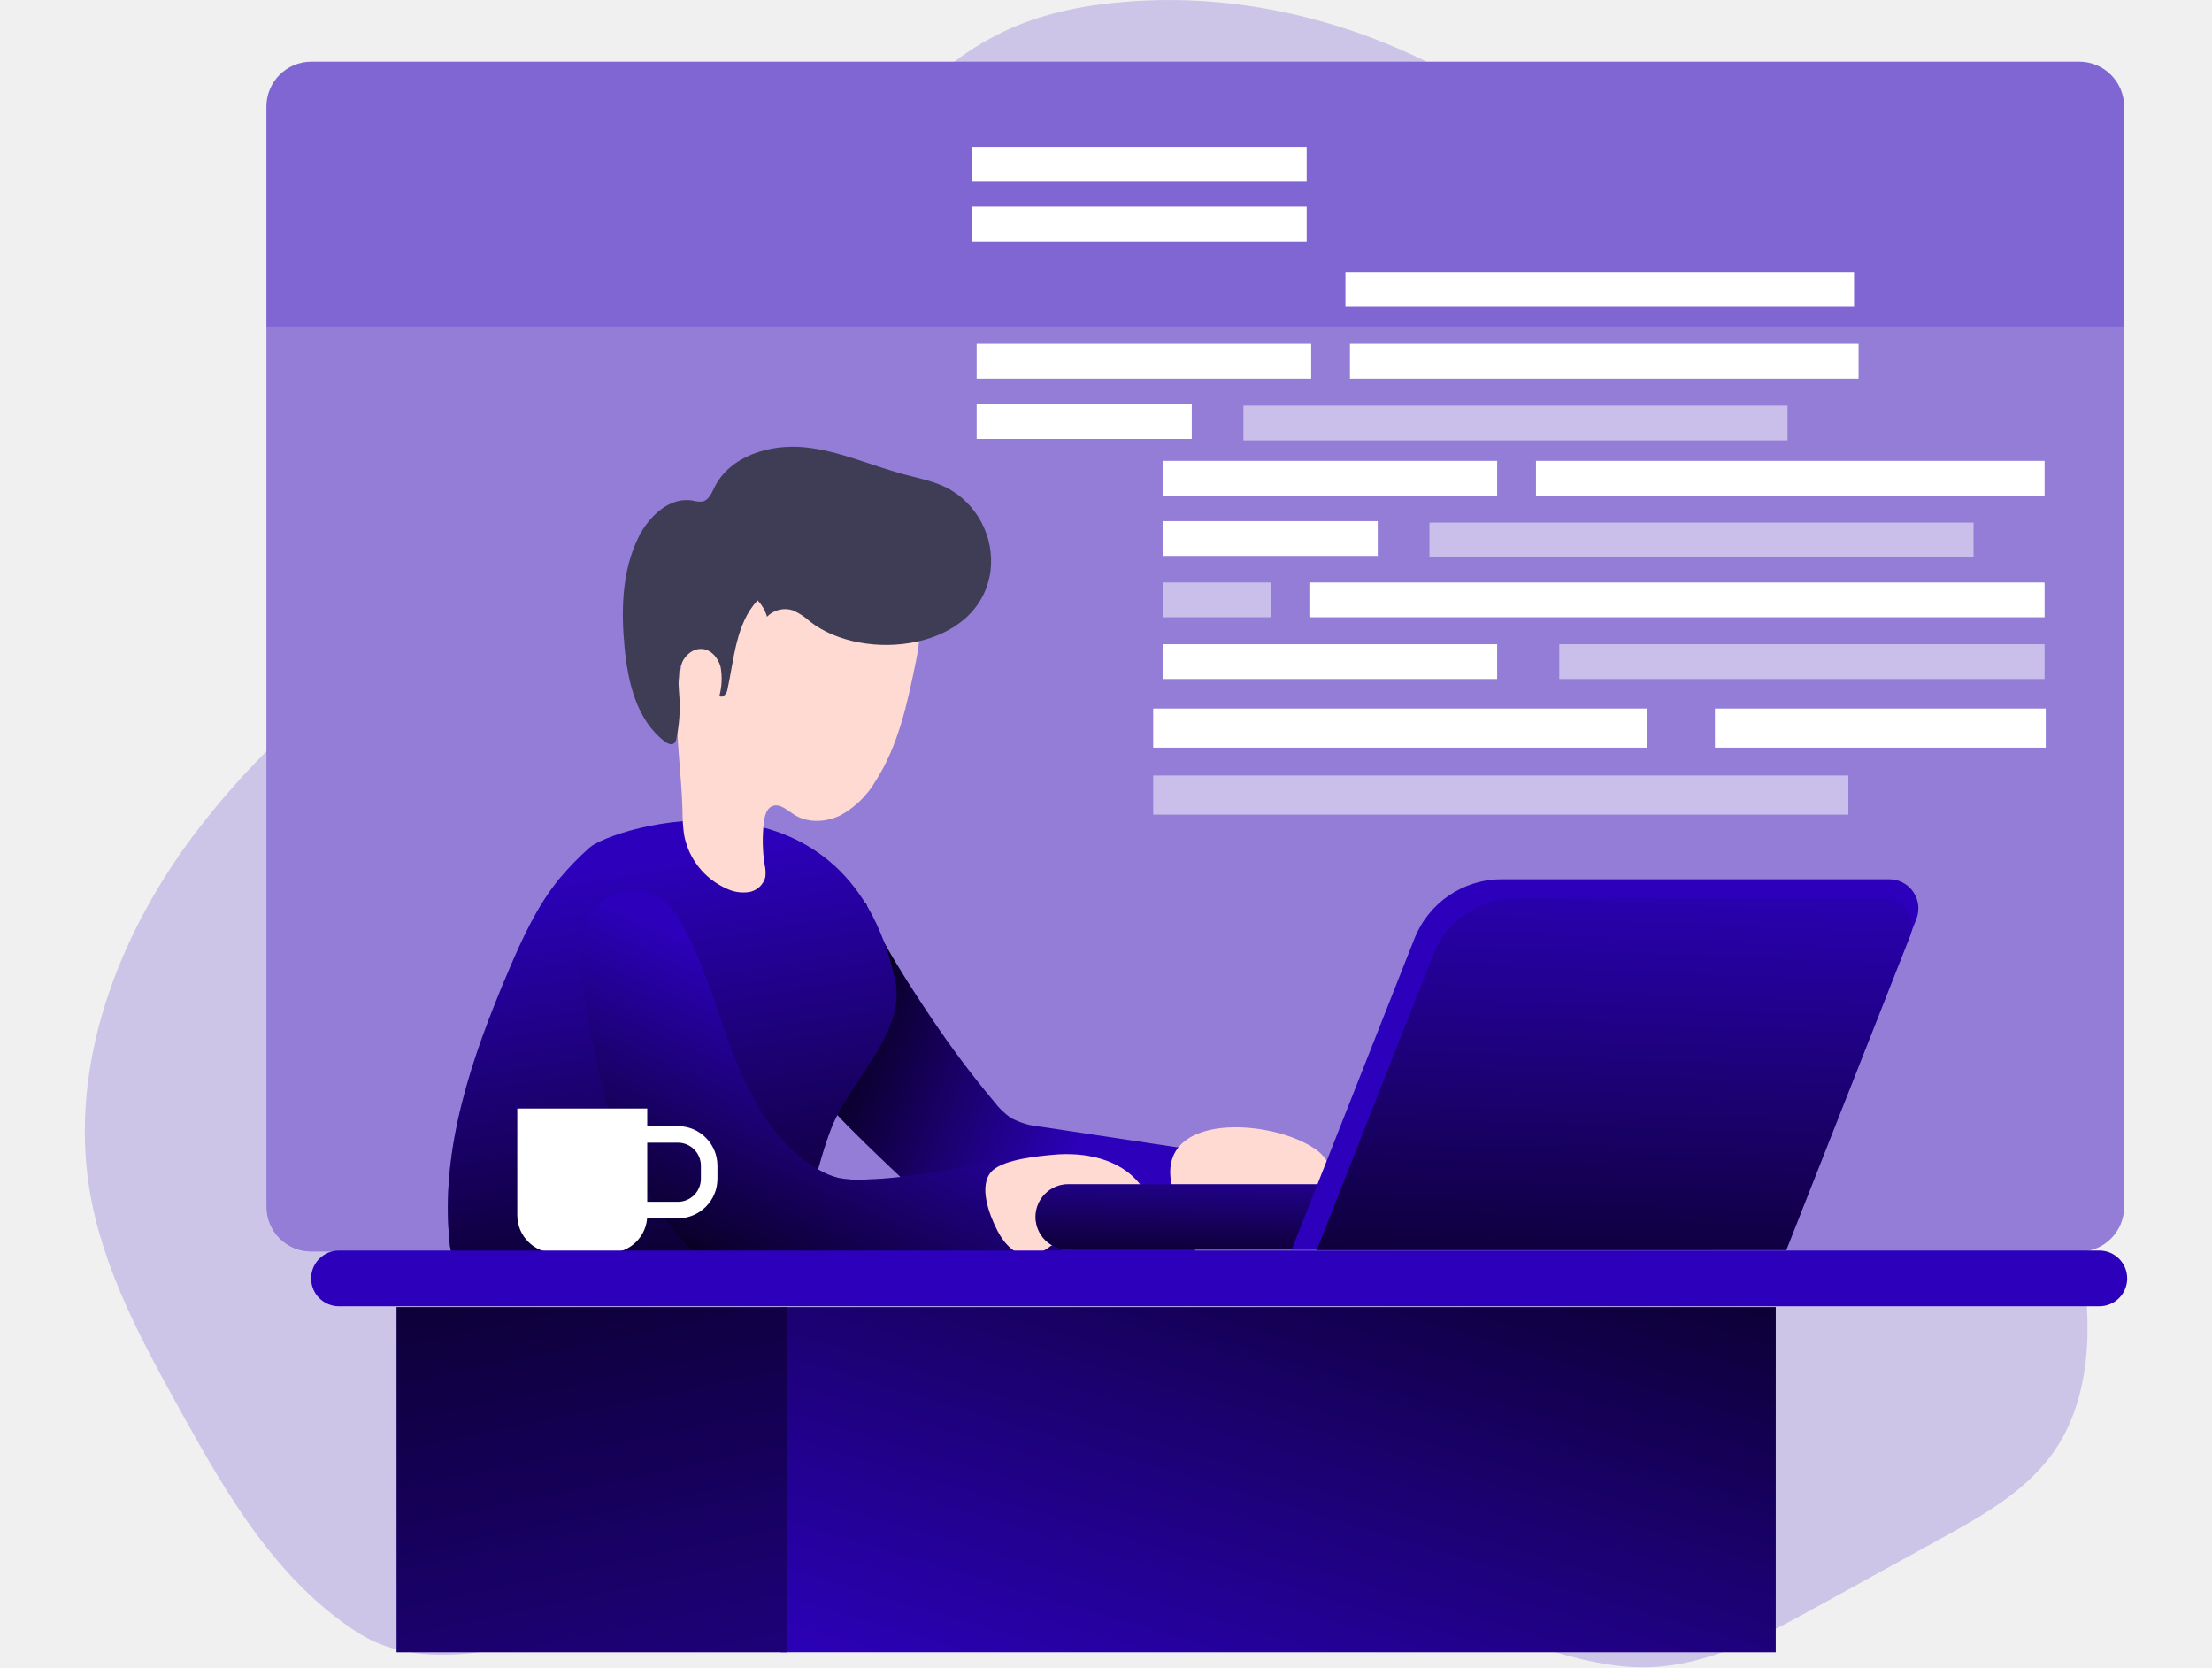
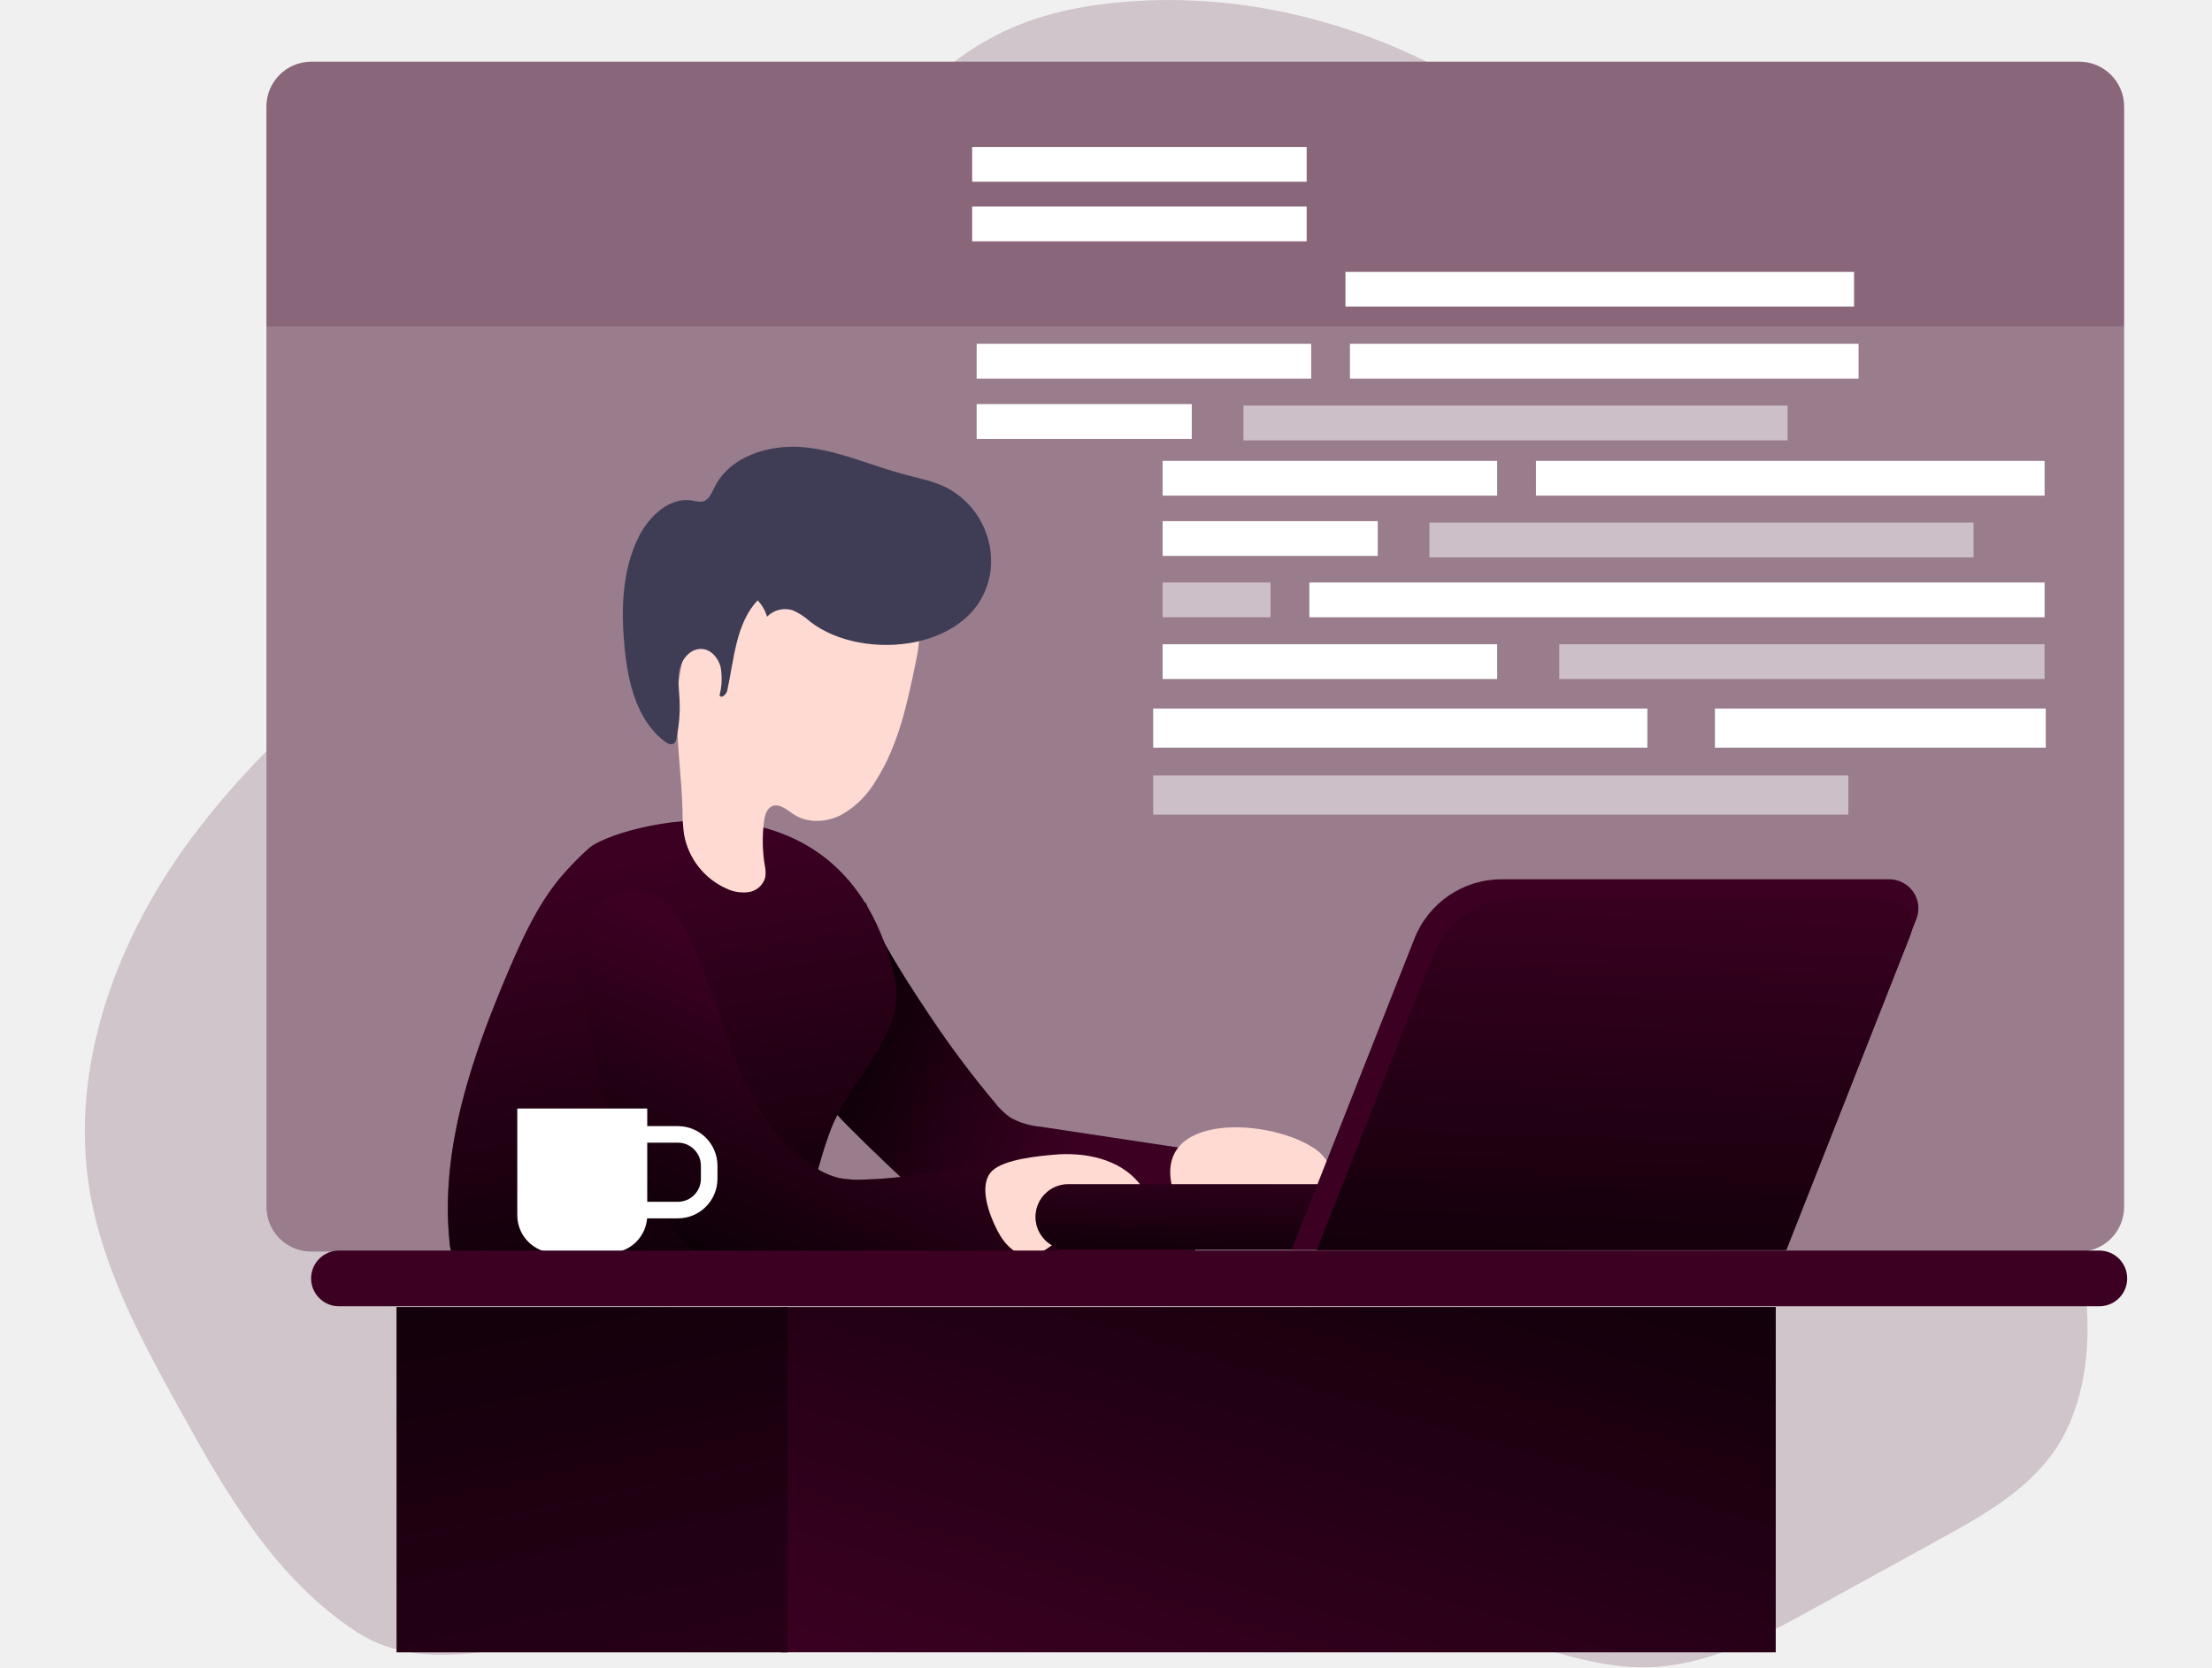
<svg xmlns="http://www.w3.org/2000/svg" xmlns:xlink="http://www.w3.org/1999/xlink" id="Layer_1" data-name="Layer 1" viewBox="0 0 407.22 332.41" width="406" height="306" class="illustration styles_illustrationTablet__1DWOa">
  <defs>
    <linearGradient id="linear-gradient" x1="154.44" y1="220.63" x2="204.69" y2="239.78" gradientUnits="userSpaceOnUse">
      <stop offset="0.01" />
      <stop offset="0.12" stop-opacity="0.75" />
      <stop offset="1" stop-opacity="0" />
    </linearGradient>
    <linearGradient id="linear-gradient-2" x1="128.92" y1="276.06" x2="113.67" y2="184.09" xlink:href="#linear-gradient" />
    <linearGradient id="linear-gradient-3" x1="134.36" y1="270.94" x2="159.48" y2="214.41" xlink:href="#linear-gradient" />
    <linearGradient id="linear-gradient-4" x1="262.98" y1="213.1" x2="219.92" y2="357.78" xlink:href="#linear-gradient" />
    <linearGradient id="linear-gradient-5" x1="85.31" y1="219.96" x2="127.03" y2="417.81" xlink:href="#linear-gradient" />
    <linearGradient id="linear-gradient-6" x1="264.92" y1="268.06" x2="265.51" y2="240.84" gradientTransform="translate(530.39 510.8) rotate(180)" xlink:href="#linear-gradient" />
    <linearGradient id="linear-gradient-7" x1="307.69" y1="284.87" x2="311.73" y2="182.58" xlink:href="#linear-gradient" />
  </defs>
-   <rect x="36.21" y="12.31" width="370.4" height="237.25" rx="8.95" fill="#2d01bc" opacity="0.48" style="isolation: isolate;" />
-   <path d="M404.17,279.66c-.27,7.77-2.05,15.68-6.4,22.12-5.48,8.11-14.38,13.13-23,17.85l-24.44,13.45c-10.71,5.9-22,11.94-34.21,12.11-8.64.13-17-2.72-25.31-5.11C252,328.88,211.12,327.31,171,330.14c-20.55,1.45-41,4-61.36,7.07-16.29,2.42-35.84,10.47-50.53.94-16-10.4-25.82-27.24-34.86-43.59C16.38,280.37,8.4,265.83,5.8,249.82c-4-24.74,5.58-50.15,20.57-70.25a161.15,161.15,0,0,1,14.73-17V253.4a9,9,0,0,0,8.95,9H402.54A70.17,70.17,0,0,1,404.17,279.66Z" transform="translate(-4.89 -12.78)" fill="#2d01bc" opacity="0.18" style="isolation: isolate;" />
-   <path d="M272.47,25.1H178.22a56.62,56.62,0,0,1,11.48-6.76c7.45-3.25,15.57-4.7,23.67-5.28C233.75,11.59,254.19,16.09,272.47,25.1Z" transform="translate(-4.89 -12.78)" fill="#2d01bc" opacity="0.18" style="isolation: isolate;" />
-   <path d="M186.23,232.48a14.62,14.62,0,0,0,3.27,3.16,15.28,15.28,0,0,0,6,1.78l31.92,4.81a1.85,1.85,0,0,1,.89.3,1.82,1.82,0,0,1,.47,1.44,56.17,56.17,0,0,1-2.39,17.66,2.44,2.44,0,0,1-.65,1.24,2.56,2.56,0,0,1-1.46.44c-10.74.91-21.53.62-32.3.33a22,22,0,0,1-5.38-.59c-3-.84-5.45-2.89-7.71-5-4.85-4.51-24.48-22.64-25.67-25.1a67.19,67.19,0,0,1-3.8-10.92c-1-3.6,6.31-4.05,6.16-7.79a24.17,24.17,0,0,1,.92-7.66,13.08,13.08,0,0,1,3.2-5.92c1.1-1-.6-7.78.92-7.86,1.76,6,9.72,18,13.18,23.14A193.68,193.68,0,0,0,186.23,232.48Z" transform="translate(-4.89 -12.78)" fill="#2d01bc" />
+   <rect x="36.21" y="12.31" width="370.4" height="237.25" rx="8.95" fill="#3c0022" opacity="0.48" style="isolation: isolate;" />
+   <path d="M404.17,279.66c-.27,7.77-2.05,15.68-6.4,22.12-5.48,8.11-14.38,13.13-23,17.85l-24.44,13.45c-10.71,5.9-22,11.94-34.21,12.11-8.64.13-17-2.72-25.31-5.11C252,328.88,211.12,327.31,171,330.14c-20.55,1.45-41,4-61.36,7.07-16.29,2.42-35.84,10.47-50.53.94-16-10.4-25.82-27.24-34.86-43.59C16.38,280.37,8.4,265.83,5.8,249.82c-4-24.74,5.58-50.15,20.57-70.25a161.15,161.15,0,0,1,14.73-17V253.4a9,9,0,0,0,8.95,9H402.54A70.17,70.17,0,0,1,404.17,279.66Z" transform="translate(-4.89 -12.78)" fill="#3c0022" opacity="0.18" style="isolation: isolate;" />
+   <path d="M272.47,25.1H178.22a56.62,56.62,0,0,1,11.48-6.76c7.45-3.25,15.57-4.7,23.67-5.28C233.75,11.59,254.19,16.09,272.47,25.1Z" transform="translate(-4.89 -12.78)" fill="#3c0022" opacity="0.18" style="isolation: isolate;" />
+   <path d="M186.23,232.48a14.62,14.62,0,0,0,3.27,3.16,15.28,15.28,0,0,0,6,1.78l31.92,4.81a1.85,1.85,0,0,1,.89.3,1.82,1.82,0,0,1,.47,1.44,56.17,56.17,0,0,1-2.39,17.66,2.44,2.44,0,0,1-.65,1.24,2.56,2.56,0,0,1-1.46.44c-10.74.91-21.53.62-32.3.33a22,22,0,0,1-5.38-.59c-3-.84-5.45-2.89-7.71-5-4.85-4.51-24.48-22.64-25.67-25.1a67.19,67.19,0,0,1-3.8-10.92c-1-3.6,6.31-4.05,6.16-7.79a24.17,24.17,0,0,1,.92-7.66,13.08,13.08,0,0,1,3.2-5.92c1.1-1-.6-7.78.92-7.86,1.76,6,9.72,18,13.18,23.14A193.68,193.68,0,0,0,186.23,232.48Z" transform="translate(-4.89 -12.78)" fill="#3c0022" />
  <path d="M186.23,232.48a14.62,14.62,0,0,0,3.27,3.16,15.28,15.28,0,0,0,6,1.78l31.92,4.81a1.85,1.85,0,0,1,.89.3,1.82,1.82,0,0,1,.47,1.44,56.17,56.17,0,0,1-2.39,17.66,2.44,2.44,0,0,1-.65,1.24,2.56,2.56,0,0,1-1.46.44c-10.74.91-21.53.62-32.3.33a22,22,0,0,1-5.38-.59c-3-.84-5.45-2.89-7.71-5-4.85-4.51-24.48-22.64-25.67-25.1a67.19,67.19,0,0,1-3.8-10.92c-1-3.6,6.31-4.05,6.16-7.79a24.17,24.17,0,0,1,.92-7.66,13.08,13.08,0,0,1,3.2-5.92c1.1-1-.6-7.78.92-7.86,1.76,6,9.72,18,13.18,23.14A193.68,193.68,0,0,0,186.23,232.48Z" transform="translate(-4.89 -12.78)" fill="url(#linear-gradient)" />
-   <path d="M105.46,181.82a58.54,58.54,0,0,0-6,6.2c-4.42,5.43-7.36,11.89-10.1,18.33-7.29,17.14-13.64,35.47-11.75,54a7,7,0,0,0,.88,3.18,6.19,6.19,0,0,0,3.43,2.21c3.51,1.12,7.26,1.17,11,1.2,14.41.13,28.84.26,43.24-.44,2.23-.11,4.59-.28,6.44-1.54a10.44,10.44,0,0,0,3.14-3.93c3.87-7.28,5-15.7,8-23.36,4-10,15-19.09,12.68-29.63C156.5,163.29,110,177.69,105.46,181.82Z" transform="translate(-4.89 -12.78)" fill="#2d01bc" />
+   <path d="M105.46,181.82a58.54,58.54,0,0,0-6,6.2c-4.42,5.43-7.36,11.89-10.1,18.33-7.29,17.14-13.64,35.47-11.75,54a7,7,0,0,0,.88,3.18,6.19,6.19,0,0,0,3.43,2.21c3.51,1.12,7.26,1.17,11,1.2,14.41.13,28.84.26,43.24-.44,2.23-.11,4.59-.28,6.44-1.54a10.44,10.44,0,0,0,3.14-3.93c3.87-7.28,5-15.7,8-23.36,4-10,15-19.09,12.68-29.63C156.5,163.29,110,177.69,105.46,181.82Z" transform="translate(-4.89 -12.78)" fill="#3c0022" />
  <path d="M105.46,181.82a58.54,58.54,0,0,0-6,6.2c-4.42,5.43-7.36,11.89-10.1,18.33-7.29,17.14-13.64,35.47-11.75,54a7,7,0,0,0,.88,3.18,6.19,6.19,0,0,0,3.43,2.21c3.51,1.12,7.26,1.17,11,1.2,14.41.13,28.84.26,43.24-.44,2.23-.11,4.59-.28,6.44-1.54a10.44,10.44,0,0,0,3.14-3.93c3.87-7.28,5-15.7,8-23.36,4-10,15-19.09,12.68-29.63C156.5,163.29,110,177.69,105.46,181.82Z" transform="translate(-4.89 -12.78)" fill="url(#linear-gradient-2)" />
  <path d="M170.58,144.75c-1.69,8.21-3.46,16.64-8,23.71a18.36,18.36,0,0,1-6.93,6.82c-2.93,1.47-6.65,1.67-9.39-.13-1.37-.89-2.87-2.29-4.36-1.63-1.08.49-1.43,1.83-1.58,3a30.2,30.2,0,0,0,.12,8.65,7.31,7.31,0,0,1,.14,2.46,4.06,4.06,0,0,1-3.25,3,7.75,7.75,0,0,1-4.53-.71,14.64,14.64,0,0,1-8.44-10.82,35.06,35.06,0,0,1-.3-4.8c-.19-7.12-1.32-14.21-1.09-21.32s2-14.51,6.83-19.76a31.12,31.12,0,0,1,9.76-6.76c5.45-2.6,11.53-4.43,17.49-3.48a16.62,16.62,0,0,1,11.57,7.72C171.74,135.49,171.75,139.06,170.58,144.75Z" transform="translate(-4.89 -12.78)" fill="#ffdad2" />
  <path d="M185.47,126.66A16.55,16.55,0,0,0,176.72,110c-2.65-1.32-5.6-1.88-8.46-2.64-6.7-1.8-13.13-4.78-20-5.42s-14.77,1.77-17.83,8c-.56,1.14-1.11,2.52-2.34,2.82a5.13,5.13,0,0,1-2-.18c-4.59-.81-8.72,3.11-10.79,7.28-3.34,6.75-3.51,14.62-2.78,22.11.67,6.93,2.44,14.42,8,18.64.55.42,1.36.8,1.89.35a1.58,1.58,0,0,0,.43-.93,30.4,30.4,0,0,0,.62-8c-.11-2-.43-4.12.09-6.09s2.19-3.84,4.23-3.78c1.89,0,3.41,1.76,3.88,3.6a13.28,13.28,0,0,1-.21,5.64c.3.75,1.35-.15,1.53-.93,1.38-6.28,1.69-13.31,6.05-18a7.73,7.73,0,0,1,1.88,3.27,5,5,0,0,1,5.15-1.28,12.24,12.24,0,0,1,3.44,2.25C160.12,145,183.24,142.54,185.47,126.66Z" transform="translate(-4.89 -12.78)" fill="#3f3d56" />
-   <path d="M108.52,192.06c-3.36,2.44-5,6.73-5.1,10.87s4.28,30.41,8.41,37.87c3.2,5.8,9.87,20.94,20,25.12,3,1.24,47.35.72,67.93-1.51-.13-4.87-.37-9.74-.69-14.61a2.77,2.77,0,0,0-.55-1.79c-.52-.54-1.26-4.07-2-4.07-12,.05-24.1,3.72-36.1,4a21.12,21.12,0,0,1-5.21-.31,15,15,0,0,1-4-1.64c-9.26-5.24-14.38-15.53-18-25.54-2.77-7.72-5-15.71-9-22.92-1.42-2.57-2.69-5.07-5.49-6.2C115.43,190,111.57,189.85,108.52,192.06Z" transform="translate(-4.89 -12.78)" fill="#2d01bc" />
+   <path d="M108.52,192.06c-3.36,2.44-5,6.73-5.1,10.87s4.28,30.41,8.41,37.87c3.2,5.8,9.87,20.94,20,25.12,3,1.24,47.35.72,67.93-1.51-.13-4.87-.37-9.74-.69-14.61a2.77,2.77,0,0,0-.55-1.79c-.52-.54-1.26-4.07-2-4.07-12,.05-24.1,3.72-36.1,4a21.12,21.12,0,0,1-5.21-.31,15,15,0,0,1-4-1.64c-9.26-5.24-14.38-15.53-18-25.54-2.77-7.72-5-15.71-9-22.92-1.42-2.57-2.69-5.07-5.49-6.2C115.43,190,111.57,189.85,108.52,192.06Z" transform="translate(-4.89 -12.78)" fill="#3c0022" />
  <path d="M108.52,192.06c-3.36,2.44-5,6.73-5.1,10.87s4.28,30.41,8.41,37.87c3.2,5.8,9.87,20.94,20,25.12,3,1.24,47.35.72,67.93-1.51-.13-4.87-.37-9.74-.69-14.61a2.77,2.77,0,0,0-.55-1.79c-.52-.54-1.26-4.07-2-4.07-12,.05-24.1,3.72-36.1,4a21.12,21.12,0,0,1-5.21-.31,15,15,0,0,1-4-1.64c-9.26-5.24-14.38-15.53-18-25.54-2.77-7.72-5-15.71-9-22.92-1.42-2.57-2.69-5.07-5.49-6.2C115.43,190,111.57,189.85,108.52,192.06Z" transform="translate(-4.89 -12.78)" fill="url(#linear-gradient-3)" />
  <path d="M198,243c6.23-.59,13.15.8,17.1,5.65a3,3,0,0,1,.78,1.6,2.68,2.68,0,0,1-.48,1.51c-2.33,3.87-7.39,4.79-11.64,6.32a30.22,30.22,0,0,0-6.29,3.12,10,10,0,0,1-3.76,1.86c-3,.45-5.49-2.23-6.85-4.91-1.56-3-4-9.16-1-12C188.31,243.9,194.92,243.28,198,243Z" transform="translate(-4.89 -12.78)" fill="#ffdad2" />
  <path d="M249.59,241.46a8.53,8.53,0,0,1,2.79,2.55,3.67,3.67,0,0,1,.26,3.63,5.05,5.05,0,0,1-1.87,1.68c-5.53,3.29-12.31,3.88-17.91,7A9.73,9.73,0,0,1,229,258a5.33,5.33,0,0,1-4.28-2,13.6,13.6,0,0,1-2.31-4.27C215.86,234.53,240.17,235.46,249.59,241.46Z" transform="translate(-4.89 -12.78)" fill="#ffdad2" />
  <path d="M86.23,221h25.91a0,0,0,0,1,0,0v21.28a7.5,7.5,0,0,1-7.5,7.5H93.73a7.5,7.5,0,0,1-7.5-7.5V221A0,0,0,0,1,86.23,221Z" fill="#fff" />
  <path d="M110.39,226.16h7.85a6.25,6.25,0,0,1,6.25,6.25V235a6.25,6.25,0,0,1-6.25,6.25h-7.85a0,0,0,0,1,0,0V226.16A0,0,0,0,1,110.39,226.16Z" fill="none" stroke="#fff" stroke-miterlimit="10" stroke-width="3.3" />
-   <rect x="45.12" y="249.32" width="362.1" height="11.11" rx="5.56" fill="#2d01bc" />
-   <rect x="138.75" y="260.6" width="198.39" height="68.81" fill="#2d01bc" />
-   <rect x="62.17" y="260.6" width="77.93" height="68.81" fill="#2d01bc" />
+   <rect x="45.12" y="249.32" width="362.1" height="11.11" rx="5.56" fill="#3c0022" />
+   <rect x="138.75" y="260.6" width="198.39" height="68.81" fill="#3c0022" />
+   <rect x="62.17" y="260.6" width="77.93" height="68.81" fill="#3c0022" />
  <rect x="140.06" y="260.6" width="197.09" height="68.81" fill="url(#linear-gradient-4)" />
  <rect x="62.17" y="260.6" width="77.93" height="68.81" fill="url(#linear-gradient-5)" />
-   <path d="M411.49,34.05v43.8H41.1V34.05a9,9,0,0,1,8.95-9H402.54A9,9,0,0,1,411.49,34.05Z" transform="translate(-4.89 -12.78)" fill="#2d01bc" opacity="0.18" style="isolation: isolate;" />
-   <rect x="194.46" y="248.88" width="141.48" height="13.04" rx="6.52" transform="translate(525.5 498.01) rotate(-180)" fill="#2d01bc" />
+   <path d="M411.49,34.05v43.8H41.1V34.05a9,9,0,0,1,8.95-9H402.54A9,9,0,0,1,411.49,34.05Z" transform="translate(-4.89 -12.78)" fill="#3c0022" opacity="0.18" style="isolation: isolate;" />
+   <rect x="194.46" y="248.88" width="141.48" height="13.04" rx="6.52" transform="translate(525.5 498.01) rotate(-180)" fill="#3c0022" />
  <rect x="194.46" y="248.88" width="141.48" height="13.04" rx="6.52" transform="translate(525.5 498.01) rotate(-180)" fill="url(#linear-gradient-6)" />
-   <path d="M245.51,261.93h98.57l26-65.93a5.8,5.8,0,0,0-5.39-7.92H287.34A18.68,18.68,0,0,0,270,199.9Z" transform="translate(-4.89 -12.78)" fill="#2d01bc" />
-   <path d="M250.52,262h93.62l24.69-62.63a5.5,5.5,0,0,0-5.12-7.52H290.25a17.73,17.73,0,0,0-16.5,11.22Z" transform="translate(-4.89 -12.78)" fill="#2d01bc" />
+   <path d="M245.51,261.93h98.57l26-65.93a5.8,5.8,0,0,0-5.39-7.92H287.34A18.68,18.68,0,0,0,270,199.9Z" transform="translate(-4.89 -12.78)" fill="#3c0022" />
+   <path d="M250.52,262h93.62l24.69-62.63a5.5,5.5,0,0,0-5.12-7.52H290.25a17.73,17.73,0,0,0-16.5,11.22Z" transform="translate(-4.89 -12.78)" fill="#3c0022" />
  <path d="M250.52,262h93.62l24.69-62.63a5.5,5.5,0,0,0-5.12-7.52H290.25a17.73,17.73,0,0,0-16.5,11.22Z" transform="translate(-4.89 -12.78)" fill="url(#linear-gradient-7)" />
  <rect x="213.02" y="154.61" width="138.6" height="7.8" fill="#fff" opacity="0.51" />
  <rect x="213.02" y="141.26" width="98.53" height="7.8" fill="#fff" />
  <rect x="325.02" y="141.26" width="65.96" height="7.8" fill="#fff" />
  <rect x="289.34" y="91.88" width="101.41" height="6.93" fill="#fff" />
  <rect x="268.1" y="104.19" width="108.49" height="6.93" fill="#fff" opacity="0.51" />
  <rect x="214.9" y="91.88" width="66.7" height="6.93" fill="#fff" />
  <rect x="244.16" y="116.13" width="146.59" height="6.93" fill="#fff" />
  <rect x="214.9" y="116.13" width="21.52" height="6.93" fill="#fff" opacity="0.51" />
  <rect x="293.99" y="128.44" width="96.76" height="6.93" fill="#fff" opacity="0.51" />
  <rect x="214.9" y="128.44" width="66.7" height="6.93" fill="#fff" />
  <rect x="214.9" y="103.9" width="42.89" height="6.93" fill="#fff" />
  <rect x="252.25" y="68.55" width="101.41" height="6.93" fill="#fff" />
  <rect x="231.01" y="80.86" width="108.49" height="6.93" fill="#fff" opacity="0.51" />
  <rect x="177.82" y="68.55" width="66.7" height="6.93" fill="#fff" />
  <rect x="251.35" y="54.2" width="101.41" height="6.93" fill="#fff" />
  <rect x="176.92" y="41.18" width="66.7" height="6.93" fill="#fff" />
  <rect x="176.92" y="29.3" width="66.7" height="6.93" fill="#fff" />
  <rect x="177.82" y="80.57" width="42.89" height="6.93" fill="#fff" />
</svg>
